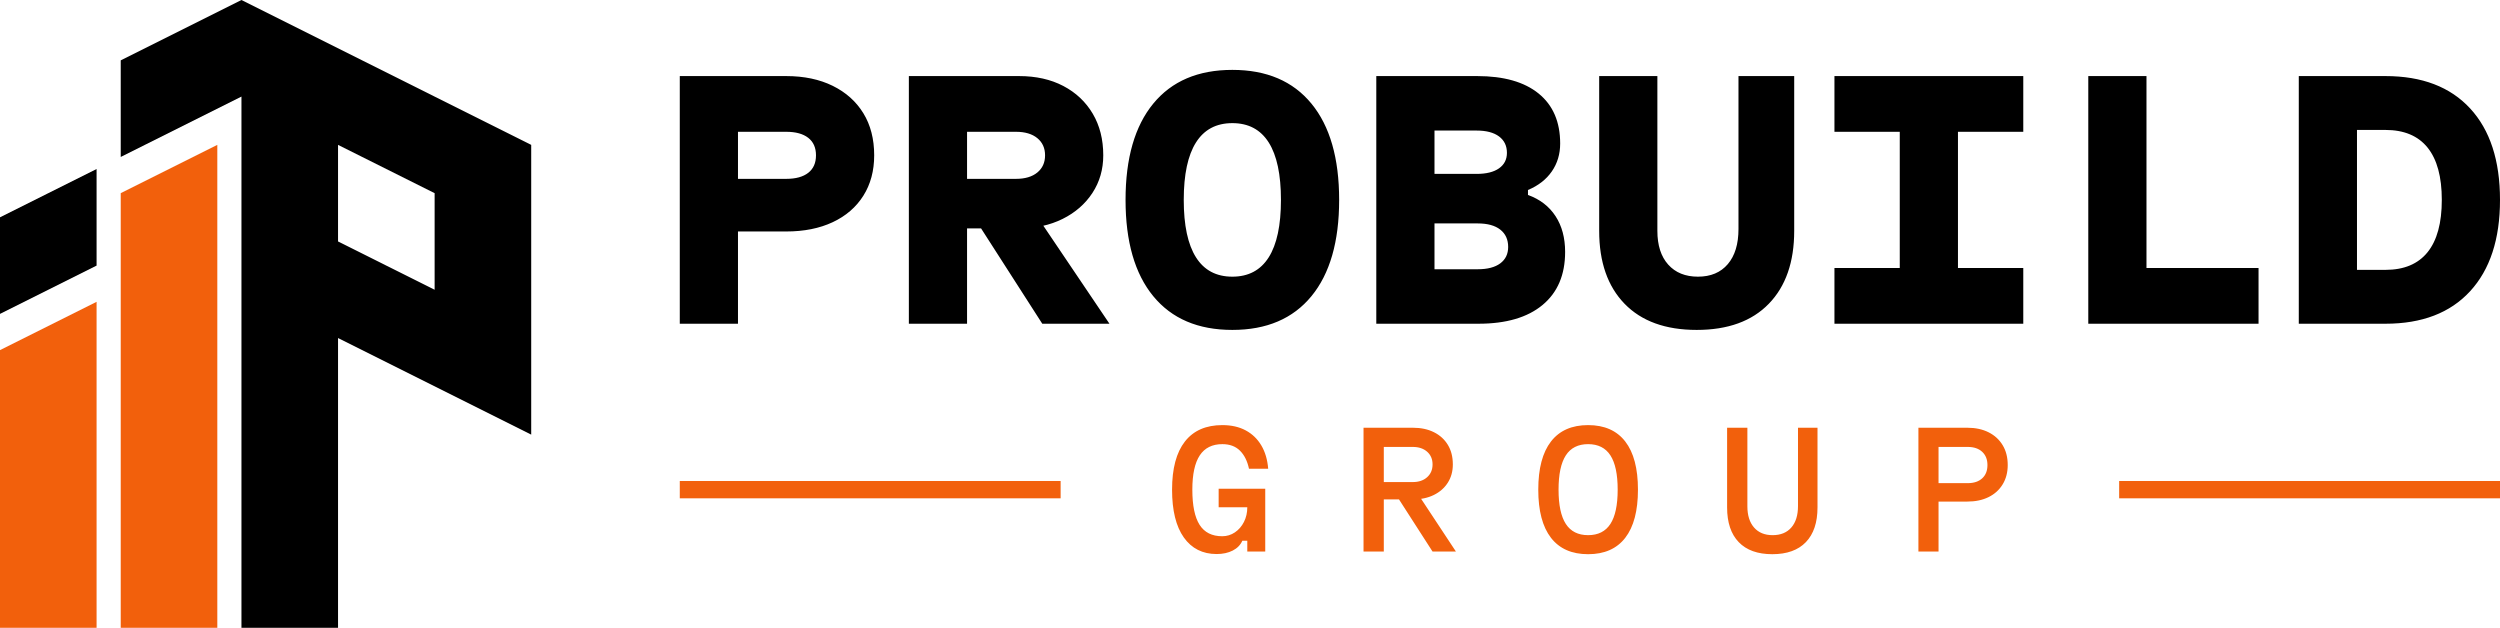
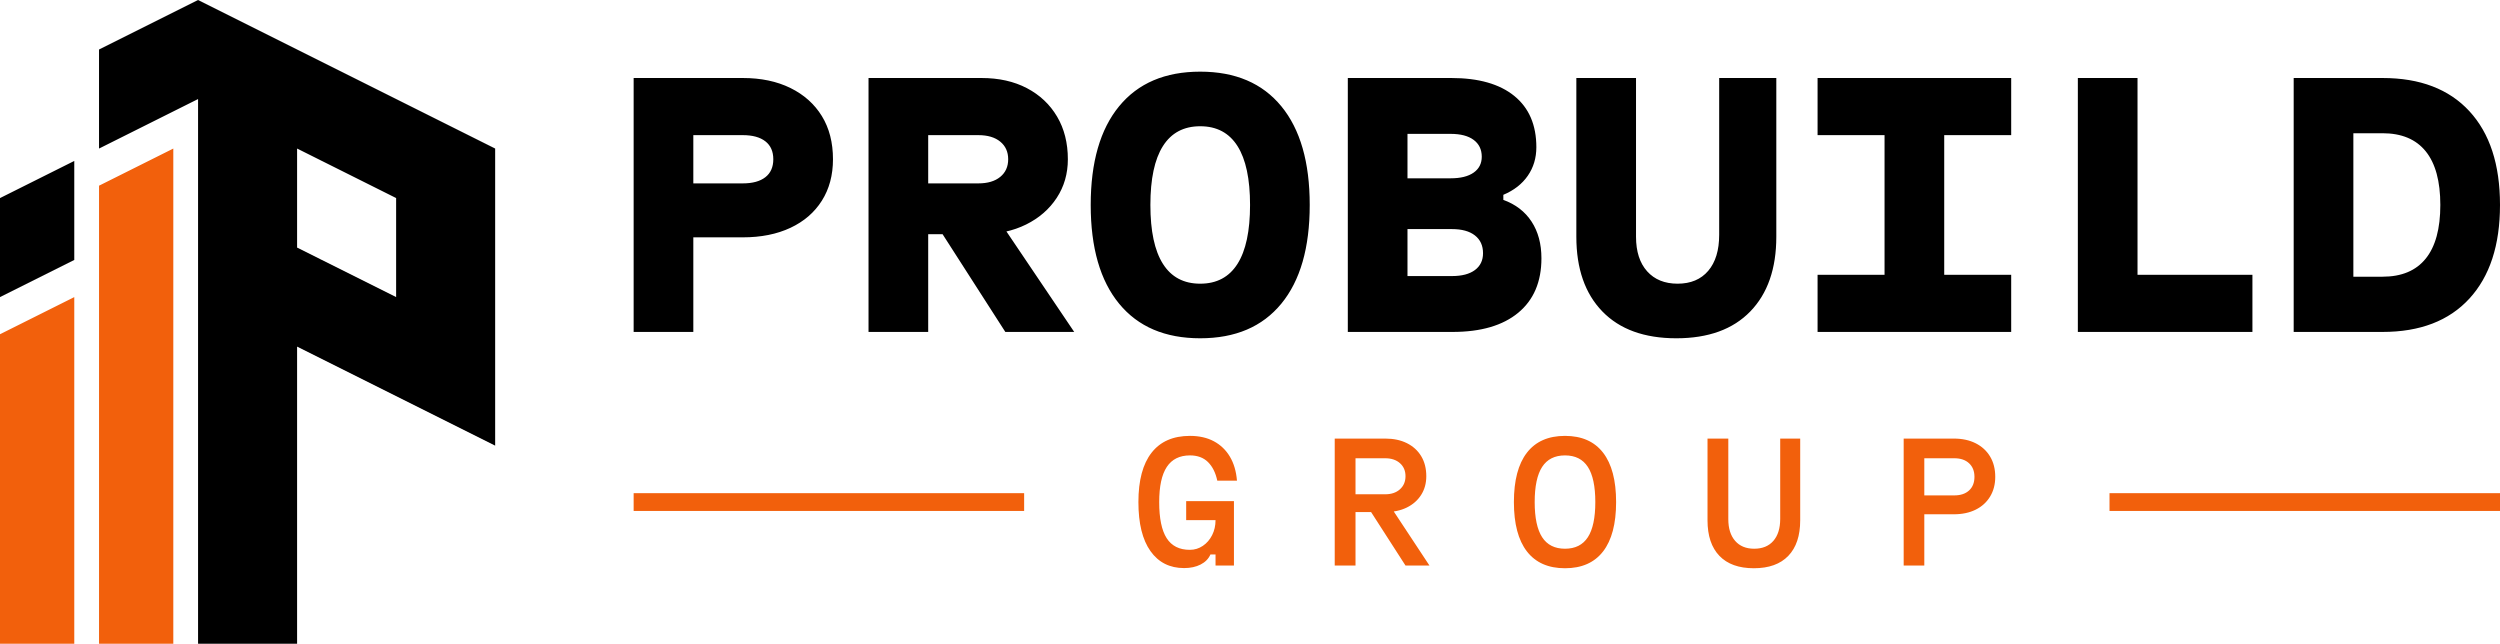
- <svg xmlns="http://www.w3.org/2000/svg" viewBox="0 0 403.798 101.376" width="403.798" height="101.376" role="img" aria-label="ProBuild Group">
-   <g transform="translate(0 0) scale(0.975) translate(-16 -8)">
+ <svg xmlns="http://www.w3.org/2000/svg" viewBox="0 0 393.816 101.376" width="393.816" height="101.376" role="img" aria-label="ProBuild Group">
+   <g transform="translate(0 0) scale(0.975) translate(-24 -8)">
    <g fill="#F2600C">
-       <path d="M16 66L32 58V112H16Z" />
-       <path d="M36 40L52 32V112H36Z" />
+       <path d="M40 38L52 32L52 112L40 112Z" />
+       <path d="M24 62L36 56L36 112L24 112Z" />
    </g>
-     <path fill="#000000" fill-rule="evenodd" d="M36 18L56 8L104 32V80L72 64V112H56V24L36 34Z M72 32L88 40V56L72 48Z M16 44L32 36V52L16 60Z" />
+     <path fill="#000000" fill-rule="evenodd" d="M40 16L56 8L104 32L104 80L72 64L72 112L56 112L56 24L40 32Z M72 32L88 40L88 56L72 48Z M24 40L36 34L36 50L24 56Z" />
  </g>
-   <path fill="#000000" d="M109.798 52.288V12.288H126.998Q131.298 12.288 134.498 13.863Q137.698 15.438 139.448 18.288Q141.198 21.138 141.198 25.088Q141.198 28.838 139.448 31.613Q137.698 34.388 134.498 35.888Q131.298 37.388 126.998 37.388H119.198V52.288ZM119.198 28.888H126.998Q129.298 28.888 130.548 27.913Q131.798 26.938 131.798 25.088Q131.798 23.238 130.548 22.263Q129.298 21.288 126.998 21.288H119.198ZM146.798 52.288V12.288H164.598Q168.698 12.288 171.748 13.888Q174.798 15.488 176.498 18.363Q178.198 21.238 178.198 25.088Q178.198 28.488 176.448 31.163Q174.698 33.838 171.623 35.363Q168.548 36.888 164.598 36.888H156.198V52.288ZM168.348 52.288 157.498 35.388H167.798L179.198 52.288ZM156.198 28.888H164.098Q166.298 28.888 167.548 27.863Q168.798 26.838 168.798 25.088Q168.798 23.338 167.548 22.313Q166.298 21.288 164.098 21.288H156.198ZM199.048 53.288Q190.748 53.288 186.273 47.838Q181.798 42.388 181.798 32.288Q181.798 22.188 186.273 16.738Q190.748 11.288 199.048 11.288Q207.348 11.288 211.823 16.738Q216.298 22.188 216.298 32.288Q216.298 42.388 211.823 47.838Q207.348 53.288 199.048 53.288ZM199.048 44.688Q202.948 44.688 204.923 41.563Q206.898 38.438 206.898 32.288Q206.898 26.138 204.923 23.013Q202.948 19.888 199.048 19.888Q195.148 19.888 193.173 23.013Q191.198 26.138 191.198 32.288Q191.198 38.438 193.173 41.563Q195.148 44.688 199.048 44.688ZM222.298 52.288V12.288H238.598Q245.048 12.288 248.523 15.113Q251.998 17.938 251.998 23.188Q251.998 25.738 250.648 27.688Q249.298 29.638 246.798 30.688V31.488Q249.698 32.538 251.248 34.913Q252.798 37.288 252.798 40.688Q252.798 46.238 249.148 49.263Q245.498 52.288 238.798 52.288ZM231.698 43.488H238.698Q241.048 43.488 242.323 42.538Q243.598 41.588 243.598 39.888Q243.598 38.088 242.323 37.088Q241.048 36.088 238.698 36.088H231.698ZM231.698 28.088H238.498Q240.848 28.088 242.123 27.188Q243.398 26.288 243.398 24.688Q243.398 22.988 242.123 22.038Q240.848 21.088 238.498 21.088H231.698ZM258.298 12.288H267.698V37.288Q267.698 40.788 269.448 42.738Q271.198 44.688 274.248 44.688Q277.348 44.688 279.073 42.663Q280.798 40.638 280.798 36.988V12.288H289.798V37.288Q289.798 44.838 285.698 49.063Q281.598 53.288 274.048 53.288Q266.498 53.288 262.398 49.063Q258.298 44.838 258.298 37.288ZM296.298 52.288V43.288H306.848V21.288H296.298V12.288H326.798V21.288H316.248V43.288H326.798V52.288ZM337.298 52.288V12.288H346.698V43.288H364.798V52.288ZM371.298 52.288V12.288H385.298Q394.148 12.288 398.973 17.513Q403.798 22.738 403.798 32.288Q403.798 41.788 398.973 47.038Q394.148 52.288 385.298 52.288ZM380.698 43.588H385.298Q389.798 43.588 392.098 40.738Q394.398 37.888 394.398 32.288Q394.398 26.688 392.098 23.838Q389.798 20.988 385.298 20.988H380.698Z" />
+   <path fill="#000000" d="M99.816 52.288V12.288H117.016Q121.316 12.288 124.516 13.863Q127.716 15.438 129.466 18.288Q131.216 21.138 131.216 25.088Q131.216 28.838 129.466 31.613Q127.716 34.388 124.516 35.888Q121.316 37.388 117.016 37.388H109.216V52.288ZM109.216 28.888H117.016Q119.316 28.888 120.566 27.913Q121.816 26.938 121.816 25.088Q121.816 23.238 120.566 22.263Q119.316 21.288 117.016 21.288H109.216ZM136.816 52.288V12.288H154.616Q158.716 12.288 161.766 13.888Q164.816 15.488 166.516 18.363Q168.216 21.238 168.216 25.088Q168.216 28.488 166.466 31.163Q164.716 33.838 161.641 35.363Q158.566 36.888 154.616 36.888H146.216V52.288ZM158.366 52.288 147.516 35.388H157.816L169.216 52.288ZM146.216 28.888H154.116Q156.316 28.888 157.566 27.863Q158.816 26.838 158.816 25.088Q158.816 23.338 157.566 22.313Q156.316 21.288 154.116 21.288H146.216ZM189.066 53.288Q180.766 53.288 176.291 47.838Q171.816 42.388 171.816 32.288Q171.816 22.188 176.291 16.738Q180.766 11.288 189.066 11.288Q197.366 11.288 201.841 16.738Q206.316 22.188 206.316 32.288Q206.316 42.388 201.841 47.838Q197.366 53.288 189.066 53.288ZM189.066 44.688Q192.966 44.688 194.941 41.563Q196.916 38.438 196.916 32.288Q196.916 26.138 194.941 23.013Q192.966 19.888 189.066 19.888Q185.166 19.888 183.191 23.013Q181.216 26.138 181.216 32.288Q181.216 38.438 183.191 41.563Q185.166 44.688 189.066 44.688ZM212.316 52.288V12.288H228.616Q235.066 12.288 238.541 15.113Q242.016 17.938 242.016 23.188Q242.016 25.738 240.666 27.688Q239.316 29.638 236.816 30.688V31.488Q239.716 32.538 241.266 34.913Q242.816 37.288 242.816 40.688Q242.816 46.238 239.166 49.263Q235.516 52.288 228.816 52.288ZM221.716 43.488H228.716Q231.066 43.488 232.341 42.538Q233.616 41.588 233.616 39.888Q233.616 38.088 232.341 37.088Q231.066 36.088 228.716 36.088H221.716ZM221.716 28.088H228.516Q230.866 28.088 232.141 27.188Q233.416 26.288 233.416 24.688Q233.416 22.988 232.141 22.038Q230.866 21.088 228.516 21.088H221.716ZM248.316 12.288H257.716V37.288Q257.716 40.788 259.466 42.738Q261.216 44.688 264.266 44.688Q267.366 44.688 269.091 42.663Q270.816 40.638 270.816 36.988V12.288H279.816V37.288Q279.816 44.838 275.716 49.063Q271.616 53.288 264.066 53.288Q256.516 53.288 252.416 49.063Q248.316 44.838 248.316 37.288ZM286.316 52.288V43.288H296.866V21.288H286.316V12.288H316.816V21.288H306.266V43.288H316.816V52.288ZM327.316 52.288V12.288H336.716V43.288H354.816V52.288ZM361.316 52.288V12.288H375.316Q384.166 12.288 388.991 17.513Q393.816 22.738 393.816 32.288Q393.816 41.788 388.991 47.038Q384.166 52.288 375.316 52.288ZM370.716 43.588H375.316Q379.816 43.588 382.116 40.738Q384.416 37.888 384.416 32.288Q384.416 26.688 382.116 23.838Q379.816 20.988 375.316 20.988H370.716Z" />
  <g fill="#F2600C">
-     <rect x="109.798" y="77.688" width="61.513" height="2.8" />
-     <rect x="342.286" y="77.688" width="61.513" height="2.8" />
-     <path d="M196.511 89.488Q193.111 89.488 191.211 86.813Q189.311 84.138 189.311 79.088Q189.311 73.963 191.386 71.313Q193.461 68.663 197.436 68.663Q199.611 68.663 201.198 69.513Q202.786 70.363 203.723 71.938Q204.661 73.513 204.836 75.713H201.736Q201.336 73.838 200.273 72.788Q199.211 71.738 197.436 71.738Q194.986 71.738 193.786 73.55Q192.586 75.363 192.586 79.088Q192.586 82.938 193.761 84.776Q194.936 86.613 197.411 86.613Q198.536 86.613 199.461 85.988Q200.386 85.363 200.923 84.301Q201.461 83.238 201.461 81.938H196.836V78.938H204.361V89.088H201.461V87.338H200.661Q200.211 88.363 199.111 88.926Q198.011 89.488 196.511 89.488ZM220.236 89.088V69.088H228.211Q230.161 69.088 231.611 69.813Q233.061 70.538 233.861 71.863Q234.661 73.188 234.661 75.013Q234.661 76.688 233.848 77.963Q233.036 79.238 231.586 79.951Q230.136 80.663 228.211 80.663H223.511V89.088ZM231.386 89.088 225.611 80.113H229.236L235.161 89.088ZM223.511 77.863H228.186Q229.636 77.863 230.511 77.076Q231.386 76.288 231.386 75.013Q231.386 73.738 230.511 72.963Q229.636 72.188 228.186 72.188H223.511ZM256.511 89.513Q252.561 89.513 250.511 86.863Q248.461 84.213 248.461 79.088Q248.461 73.963 250.511 71.313Q252.561 68.663 256.511 68.663Q260.461 68.663 262.511 71.313Q264.561 73.963 264.561 79.088Q264.561 84.213 262.511 86.863Q260.461 89.513 256.511 89.513ZM256.511 86.438Q258.936 86.438 260.111 84.626Q261.286 82.813 261.286 79.088Q261.286 75.363 260.111 73.55Q258.936 71.738 256.511 71.738Q254.086 71.738 252.911 73.55Q251.736 75.363 251.736 79.088Q251.736 82.813 252.911 84.626Q254.086 86.438 256.511 86.438ZM278.961 69.088H282.236V81.788Q282.236 83.963 283.311 85.201Q284.386 86.438 286.311 86.438Q288.261 86.438 289.336 85.201Q290.411 83.963 290.411 81.738V69.088H293.561V81.963Q293.561 85.613 291.686 87.563Q289.811 89.513 286.261 89.513Q282.711 89.513 280.836 87.563Q278.961 85.613 278.961 81.963ZM309.861 89.088V69.088H317.761Q319.736 69.088 321.198 69.826Q322.661 70.563 323.473 71.913Q324.286 73.263 324.286 75.113Q324.286 76.888 323.473 78.226Q322.661 79.563 321.198 80.288Q319.736 81.013 317.761 81.013H313.111V89.088ZM313.111 78.038H317.836Q319.311 78.038 320.161 77.263Q321.011 76.488 321.011 75.113Q321.011 73.763 320.161 72.976Q319.311 72.188 317.836 72.188H313.111Z" />
+     <rect x="99.816" y="77.688" width="61.513" height="2.8" />
+     <rect x="332.304" y="77.688" width="61.513" height="2.8" />
+     <path d="M186.529 89.488Q183.129 89.488 181.229 86.813Q179.329 84.138 179.329 79.088Q179.329 73.963 181.404 71.313Q183.479 68.663 187.454 68.663Q189.629 68.663 191.216 69.513Q192.804 70.363 193.741 71.938Q194.679 73.513 194.854 75.713H191.754Q191.354 73.838 190.291 72.788Q189.229 71.738 187.454 71.738Q185.004 71.738 183.804 73.55Q182.604 75.363 182.604 79.088Q182.604 82.938 183.779 84.776Q184.954 86.613 187.429 86.613Q188.554 86.613 189.479 85.988Q190.404 85.363 190.941 84.301Q191.479 83.238 191.479 81.938H186.854V78.938H194.379V89.088H191.479V87.338H190.679Q190.229 88.363 189.129 88.926Q188.029 89.488 186.529 89.488ZM210.254 89.088V69.088H218.229Q220.179 69.088 221.629 69.813Q223.079 70.538 223.879 71.863Q224.679 73.188 224.679 75.013Q224.679 76.688 223.866 77.963Q223.054 79.238 221.604 79.951Q220.154 80.663 218.229 80.663H213.529V89.088ZM221.404 89.088 215.629 80.113H219.254L225.179 89.088ZM213.529 77.863H218.204Q219.654 77.863 220.529 77.076Q221.404 76.288 221.404 75.013Q221.404 73.738 220.529 72.963Q219.654 72.188 218.204 72.188H213.529ZM246.529 89.513Q242.579 89.513 240.529 86.863Q238.479 84.213 238.479 79.088Q238.479 73.963 240.529 71.313Q242.579 68.663 246.529 68.663Q250.479 68.663 252.529 71.313Q254.579 73.963 254.579 79.088Q254.579 84.213 252.529 86.863Q250.479 89.513 246.529 89.513ZM246.529 86.438Q248.954 86.438 250.129 84.626Q251.304 82.813 251.304 79.088Q251.304 75.363 250.129 73.55Q248.954 71.738 246.529 71.738Q244.104 71.738 242.929 73.55Q241.754 75.363 241.754 79.088Q241.754 82.813 242.929 84.626Q244.104 86.438 246.529 86.438ZM268.979 69.088H272.254V81.788Q272.254 83.963 273.329 85.201Q274.404 86.438 276.329 86.438Q278.279 86.438 279.354 85.201Q280.429 83.963 280.429 81.738V69.088H283.579V81.963Q283.579 85.613 281.704 87.563Q279.829 89.513 276.279 89.513Q272.729 89.513 270.854 87.563Q268.979 85.613 268.979 81.963ZM299.879 89.088V69.088H307.779Q309.754 69.088 311.216 69.826Q312.679 70.563 313.491 71.913Q314.304 73.263 314.304 75.113Q314.304 76.888 313.491 78.226Q312.679 79.563 311.216 80.288Q309.754 81.013 307.779 81.013H303.129V89.088ZM303.129 78.038H307.854Q309.329 78.038 310.179 77.263Q311.029 76.488 311.029 75.113Q311.029 73.763 310.179 72.976Q309.329 72.188 307.854 72.188H303.129Z" />
  </g>
</svg>
